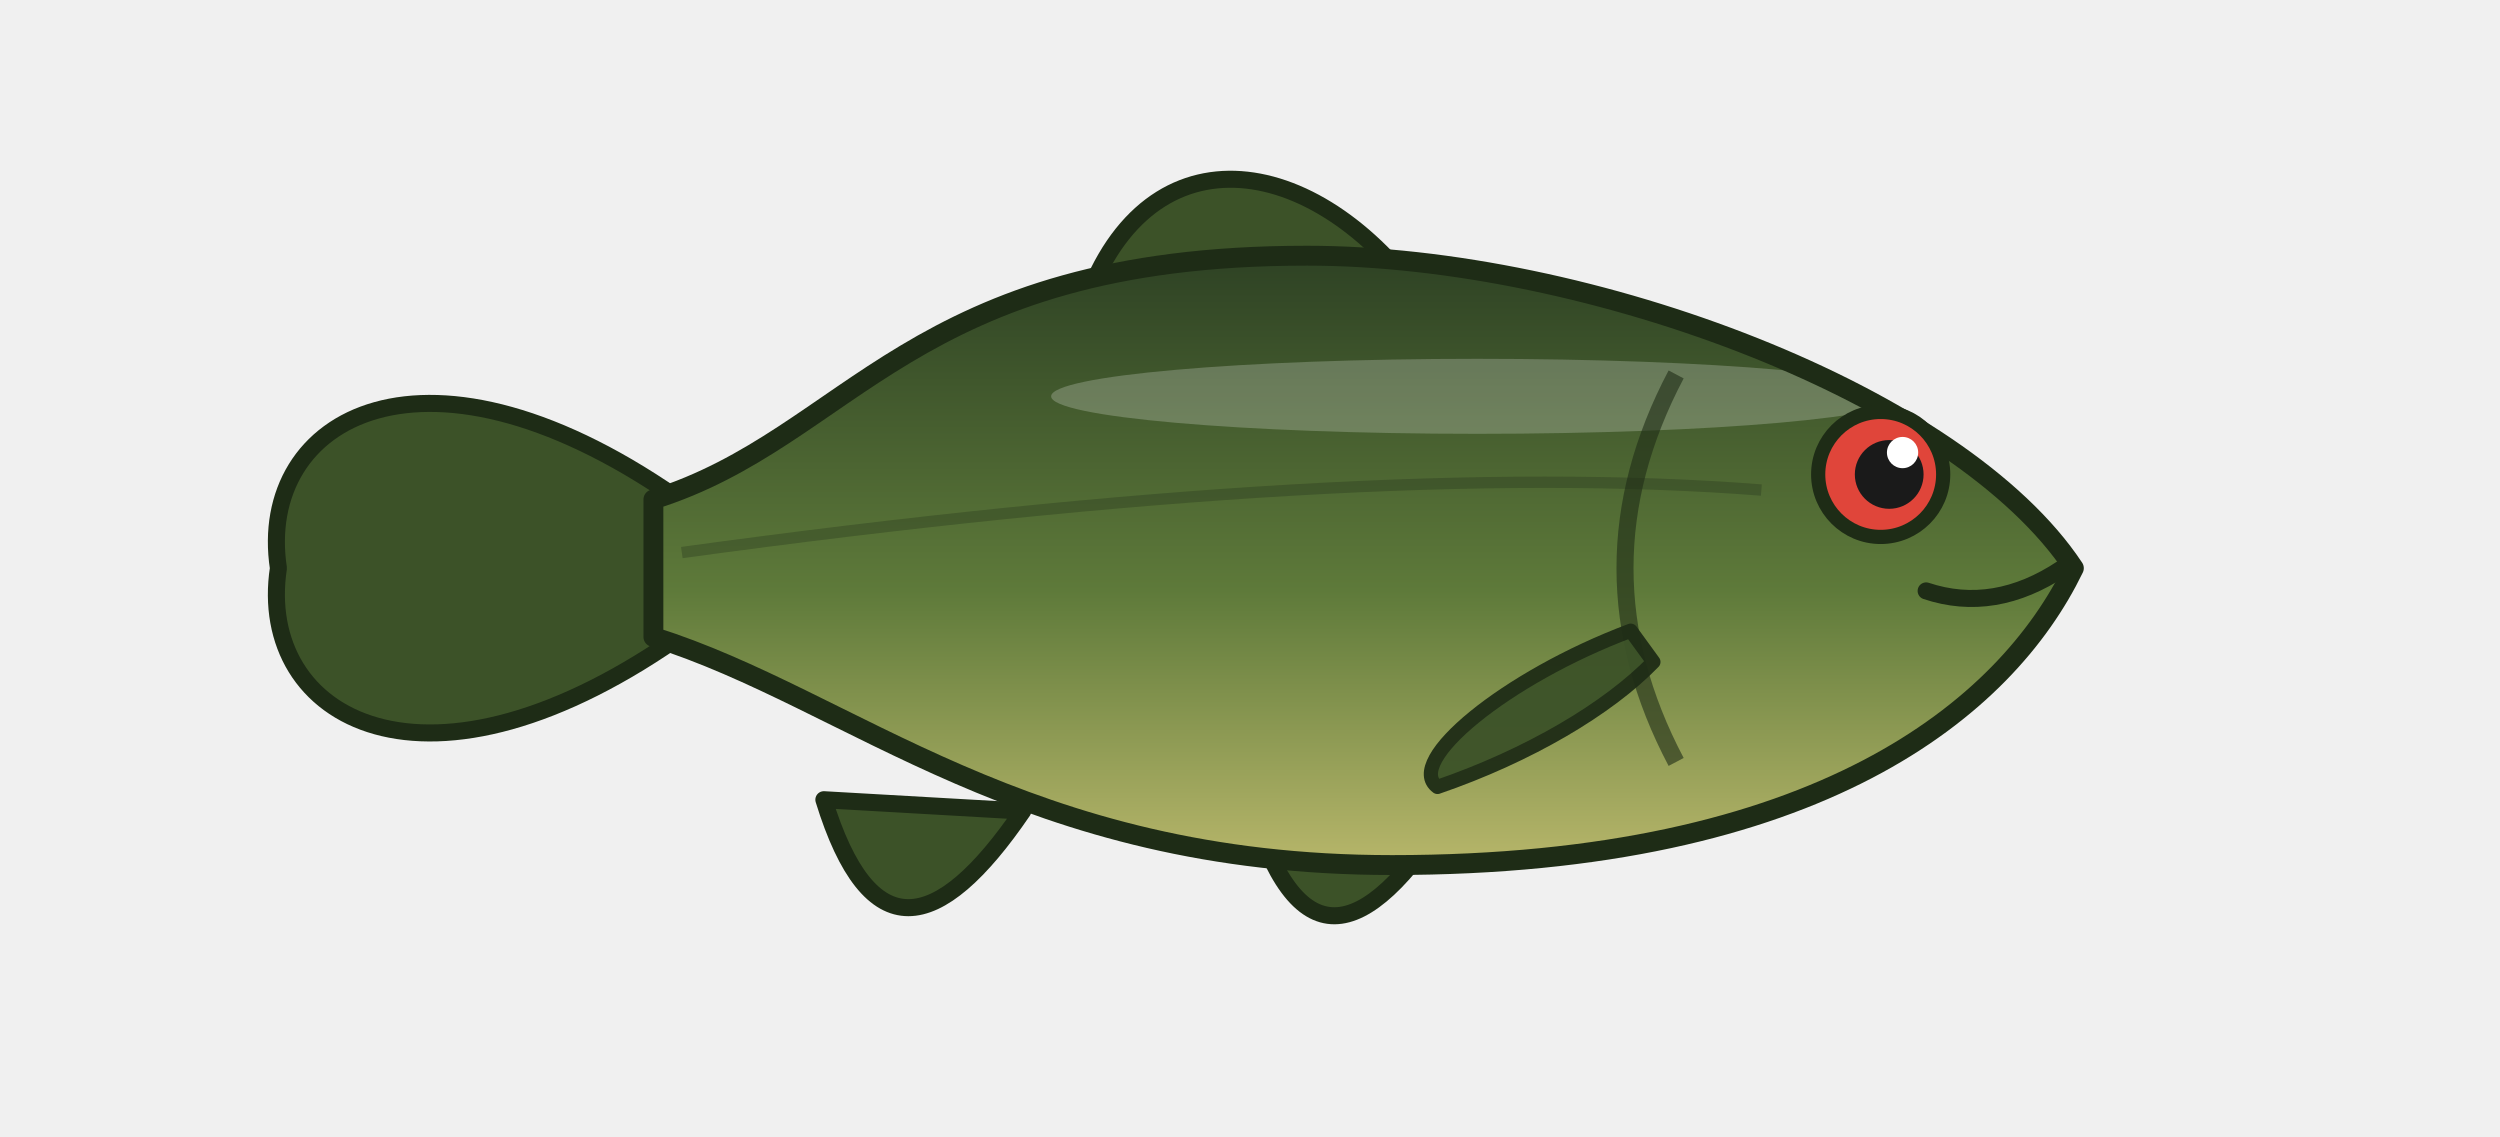
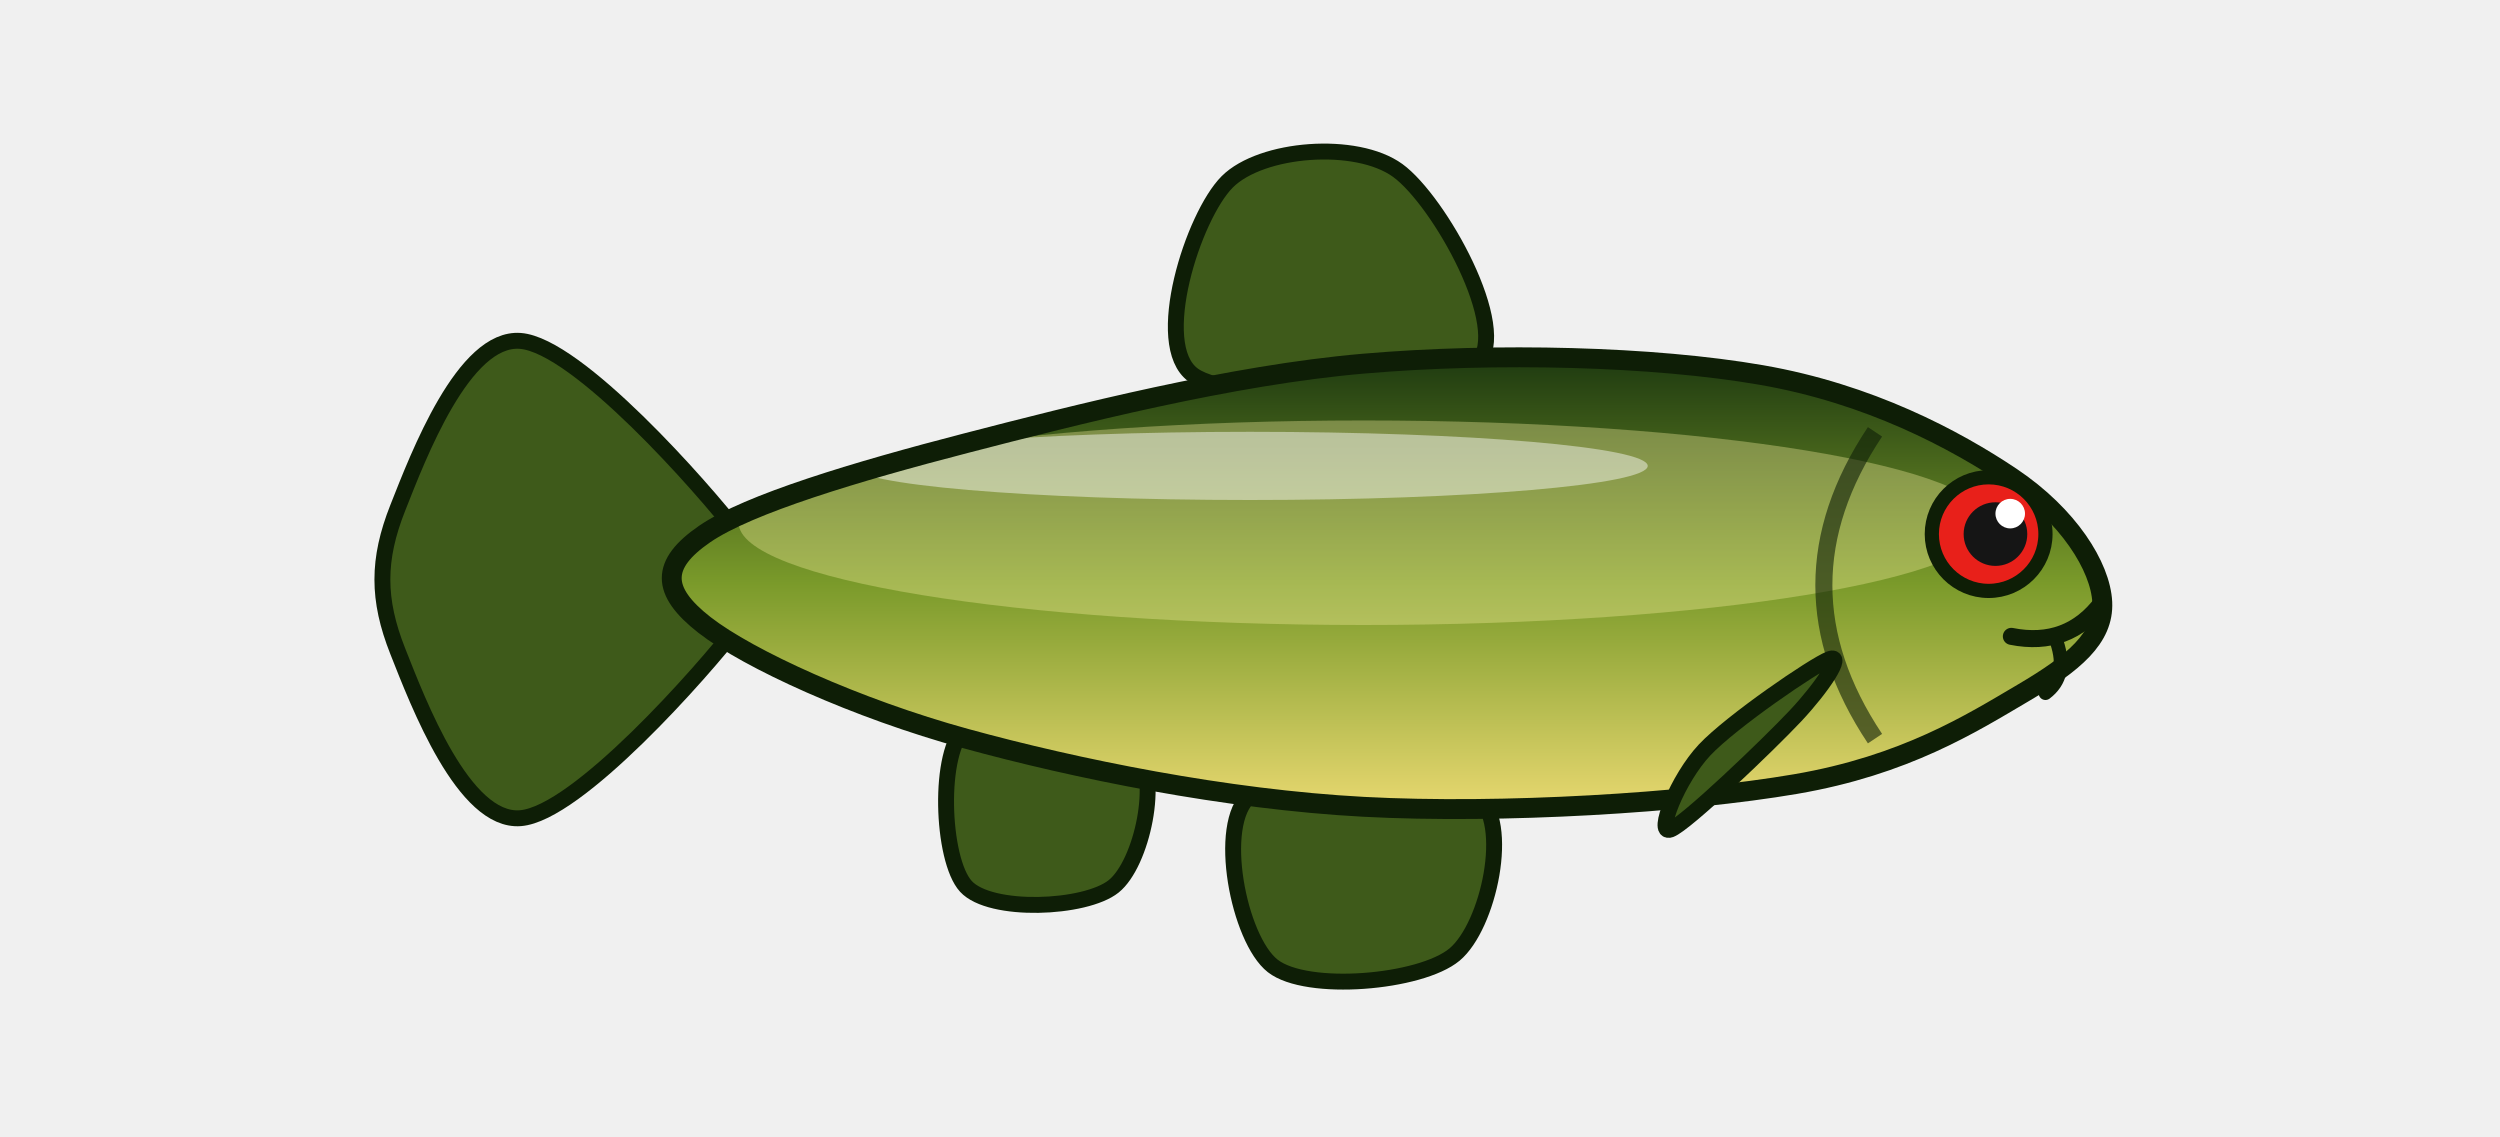
<svg xmlns="http://www.w3.org/2000/svg" viewBox="-20 0 440 200" width="440" height="200">
  <defs>
    <linearGradient id="g" x1="0" y1="0" x2="0" y2="1">
-       <stop offset="0" stop-color="#2E4224" />
-       <stop offset="0.55" stop-color="#5E7A3A" />
-       <stop offset="1" stop-color="#B7B66A" />
+       <stop offset="0" stop-color="#1E3A10" />
+       <stop offset="0.5" stop-color="#7A9A2A" />
+       <stop offset="1" stop-color="#E8D870" />
    </linearGradient>
    <clipPath id="c">
-       <path d="M345,100 C325,69.75 260,45 210,45 C140,45 130,76.9 95,87.9 L95,112.1 C130,123.1 160,152.25 225,152.25 C300,152.25 333,124.75 345,100 Z" />
+       <path d="M350.0,106.0 C349.7,99.7 344.0,90.7 334.0,84.0 C324.0,77.3 309.0,69.3 290.0,66.0 C271.0,62.7 243.3,62.0 220.0,64.0 C196.7,66.0 169.3,73.0 150.0,78.0 C130.7,83.0 111.7,88.7 104.0,94.0 C96.3,99.3 96.3,104.0 104.0,110.0 C111.7,116.0 130.7,124.7 150.0,130.0 C169.3,135.3 195.7,140.7 220.0,142.0 C244.3,143.3 276.7,141.3 296.0,138.0 C315.3,134.7 327.0,127.3 336.0,122.0 C345.0,116.7 350.3,112.3 350.0,106.0 Z" />
    </clipPath>
  </defs>
-   <path d="M101,89.0 C55,56.0 25,73.6 29,100 C25,126.4 55,144.0 101,111.0 Z" fill="#3C5228" stroke="#1E2C16" stroke-width="3" stroke-linejoin="round" />
-   <path d="M170,56.5 C180,22.5 210,25.3 230,52.5 Z" fill="#3C5228" stroke="#1E2C16" stroke-width="3" stroke-linejoin="round" />
-   <path d="M200,140.75 C208,168.75 220,166.55 235,142.75 Z" fill="#3C5228" stroke="#1E2C16" stroke-width="3" stroke-linejoin="round" />
-   <path d="M125,140.75 C133,166.75 145,164.75 160,142.75 Z" fill="#3C5228" stroke="#1E2C16" stroke-width="3" stroke-linejoin="round" />
-   <path d="M345,100 C325,69.75 260,45 210,45 C140,45 130,76.9 95,87.9 L95,112.1 C130,123.1 160,152.25 225,152.25 C300,152.25 333,124.75 345,100 Z" fill="url(#g)" />
+   <path d="M110.0,94.0 C103.6,85.7 81.6,60.8 71.6,60.0 C61.6,59.2 53.6,80.3 50.0,89.4 C46.4,98.5 46.4,105.5 50.0,114.6 C53.6,123.7 61.6,144.8 71.6,144.0 C81.6,143.2 103.6,118.3 110.0,110.0 C116.4,101.7 116.4,102.3 110.0,94.0 Z" fill="#3E5A1A" fill-opacity="1" stroke="#0E1E06" stroke-width="2.8" stroke-linejoin="round" />
+   <path d="M190.0,66.0 C182.7,60.7 190.0,38.0 196.0,32.0 C202.0,26.0 218.7,24.7 226.0,30.0 C233.3,35.3 246.0,58.0 240.0,64.0 C234.0,70.0 197.3,71.3 190.0,66.0 Z" fill="#3E5A1A" fill-opacity="1" stroke="#0E1E06" stroke-width="2.8" stroke-linejoin="round" />
+   <path d="M200.0,140.0 C194.0,145.0 198.0,165.3 204.0,170.0 C210.0,174.7 230.0,173.0 236.0,168.0 C242.0,163.0 246.0,144.7 240.0,140.0 C234.0,135.3 206.0,135.0 200.0,140.0 Z" fill="#3E5A1A" fill-opacity="1" stroke="#0E1E06" stroke-width="2.8" stroke-linejoin="round" />
+   <path d="M150.0,128.0 C145.0,132.0 145.7,151.3 150.0,156.0 C154.3,160.7 171.0,160.0 176.0,156.0 C181.0,152.0 184.3,136.7 180.0,132.0 C175.7,127.3 155.0,124.0 150.0,128.0 Z" fill="#3E5A1A" fill-opacity="1" stroke="#0E1E06" stroke-width="2.8" stroke-linejoin="round" />
+   <path d="M350.0,106.0 C349.7,99.7 344.0,90.7 334.0,84.0 C324.0,77.3 309.0,69.3 290.0,66.0 C271.0,62.7 243.3,62.0 220.0,64.0 C196.7,66.0 169.3,73.0 150.0,78.0 C130.7,83.0 111.7,88.7 104.0,94.0 C96.3,99.3 96.3,104.0 104.0,110.0 C111.7,116.0 130.7,124.7 150.0,130.0 C169.3,135.3 195.7,140.7 220.0,142.0 C244.3,143.3 276.7,141.3 296.0,138.0 C315.3,134.7 327.0,127.3 336.0,122.0 C345.0,116.7 350.3,112.3 350.0,106.0 Z" fill="url(#g)" />
  <g clip-path="url(#c)">
-     <path d="M100,97.25 Q220.0,80.75 290,86.25" stroke="#1E2C16" stroke-width="2" fill="none" opacity="0.3" />
-     <ellipse cx="240.0" cy="69.75" rx="75.0" ry="6.6" fill="#FFFFFF" opacity="0.22" />
+     <ellipse cx="220" cy="92" rx="110" ry="18" fill="#F8F0A0" opacity="0.35" />
+     <ellipse cx="200" cy="82" rx="70" ry="6" fill="#FFFFFF" opacity="0.45" />
  </g>
-   <path d="M345,100 C325,69.75 260,45 210,45 C140,45 130,76.9 95,87.9 L95,112.1 C130,123.1 160,152.25 225,152.25 C300,152.25 333,124.75 345,100 Z" fill="none" stroke="#1E2C16" stroke-width="3.5" stroke-linejoin="round" />
-   <path d="M275,65.9 Q257,100 275,134.1" fill="none" stroke="#1E2C16" stroke-width="3" opacity="0.6" />
-   <path d="M267,111.0 C245,119.25 227,134.1 233,138.5 C249,133.0 263,124.75 271,116.5 Z" fill="#3C5228" stroke="#1E2C16" stroke-width="2.5" stroke-linejoin="round" opacity="0.95" />
-   <circle cx="311.0" cy="83.5" r="11" fill="#E0453A" stroke="#1E2C16" stroke-width="2.5" />
-   <circle cx="312.5" cy="83.5" r="6.05" fill="#1A1A1A" />
-   <circle cx="314.85" cy="79.65" r="2.75" fill="#FFFFFF" />
-   <path d="M343,100 Q331,108 319,104" fill="none" stroke="#1E2C16" stroke-width="3" stroke-linecap="round" />
+   <path d="M350.0,106.0 C349.7,99.7 344.0,90.7 334.0,84.0 C324.0,77.3 309.0,69.3 290.0,66.0 C271.0,62.7 243.3,62.0 220.0,64.0 C196.7,66.0 169.3,73.0 150.0,78.0 C130.7,83.0 111.7,88.7 104.0,94.0 C96.3,99.3 96.3,104.0 104.0,110.0 C111.7,116.0 130.7,124.7 150.0,130.0 C169.3,135.3 195.7,140.7 220.0,142.0 C244.3,143.3 276.7,141.3 296.0,138.0 C315.3,134.7 327.0,127.3 336.0,122.0 C345.0,116.7 350.3,112.3 350.0,106.0 Z" fill="none" stroke="#0E1E06" stroke-width="3.5" stroke-linejoin="round" />
+   <path d="M310,76 Q292,103.0 310,130" fill="none" stroke="#0E1E06" stroke-width="3" opacity="0.6" />
+   <path d="M302.0,116.0 C299.3,117.0 284.7,127.0 280.0,132.0 C275.3,137.0 271.3,147.0 274.0,146.0 C276.7,145.0 291.3,131.0 296.0,126.0 C300.7,121.0 304.7,115.0 302.0,116.0 Z" fill="#3E5A1A" fill-opacity="1" stroke="#0E1E06" stroke-width="2.8" stroke-linejoin="round" />
+   <circle cx="330" cy="94" r="10" fill="#E8201A" stroke="#0E1E06" stroke-width="2.5" />
+   <circle cx="331.2" cy="94" r="5.6" fill="#151515" />
+   <circle cx="333.8" cy="90.4" r="2.6" fill="#FFFFFF" />
+   <path d="M350,106 Q344,114 334,112" fill="none" stroke="#0E1E06" stroke-width="3" stroke-linecap="round" />
+   <path d="M342,113 q2,6 -2,9" stroke="#0E1E06" stroke-width="2.4" fill="none" stroke-linecap="round" />
+   <path d="M350.0,106.0 C349.7,99.7 344.0,90.7 334.0,84.0 C324.0,77.3 309.0,69.3 290.0,66.0 C271.0,62.7 243.3,62.0 220.0,64.0 C196.7,66.0 169.3,73.0 150.0,78.0 C130.7,83.0 111.7,88.7 104.0,94.0 C96.3,99.3 96.3,104.0 104.0,110.0 C111.7,116.0 130.7,124.7 150.0,130.0 C169.3,135.3 195.7,140.7 220.0,142.0 C244.3,143.3 276.7,141.3 296.0,138.0 C315.3,134.7 327.0,127.3 336.0,122.0 C345.0,116.7 350.3,112.3 350.0,106.0 Z" fill="#FFFFFF" opacity="0" />
</svg>
